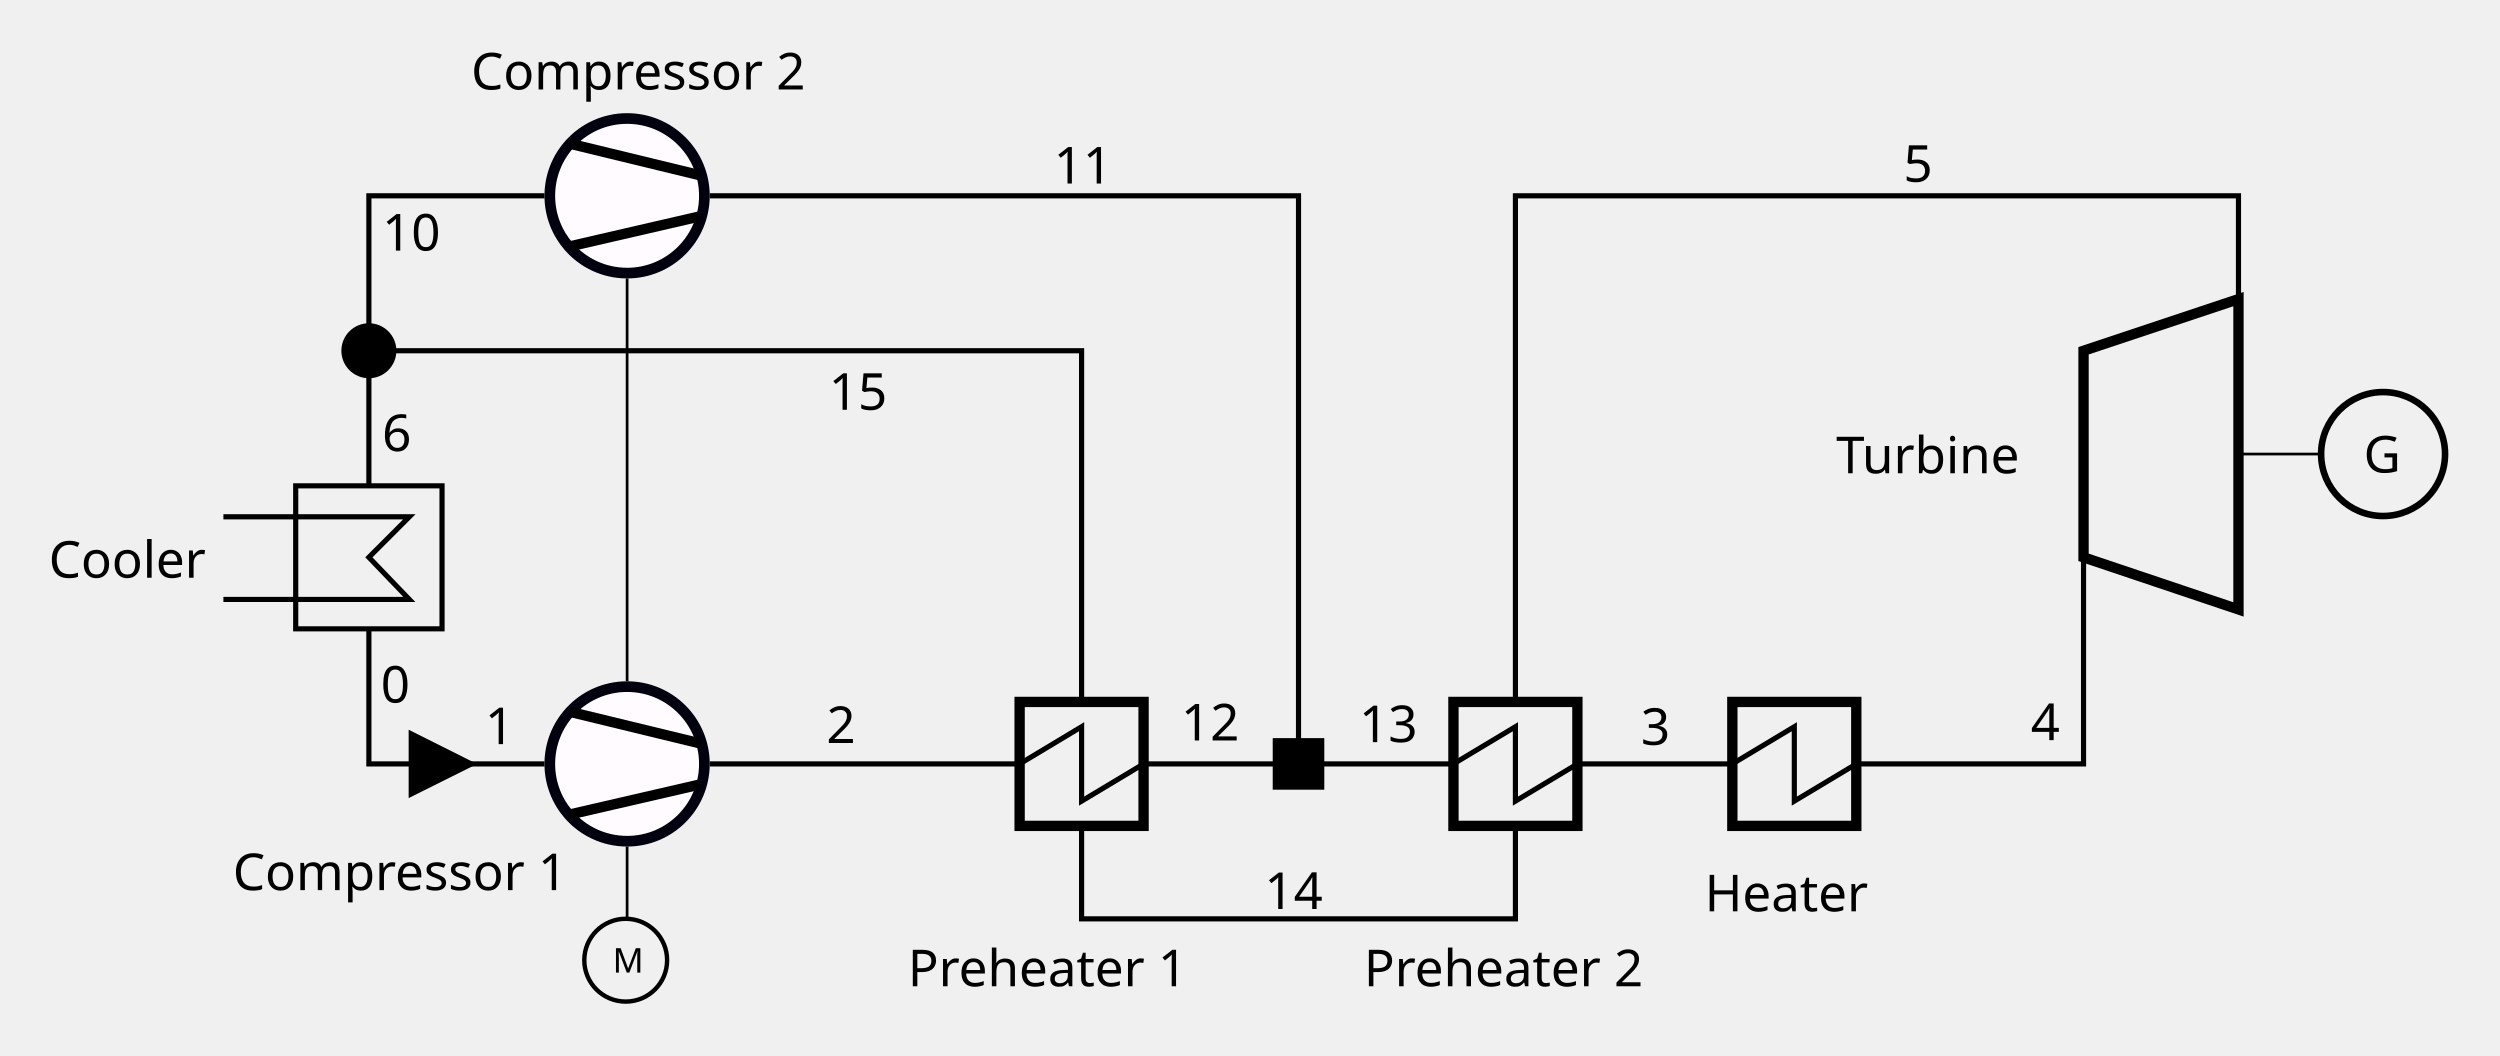
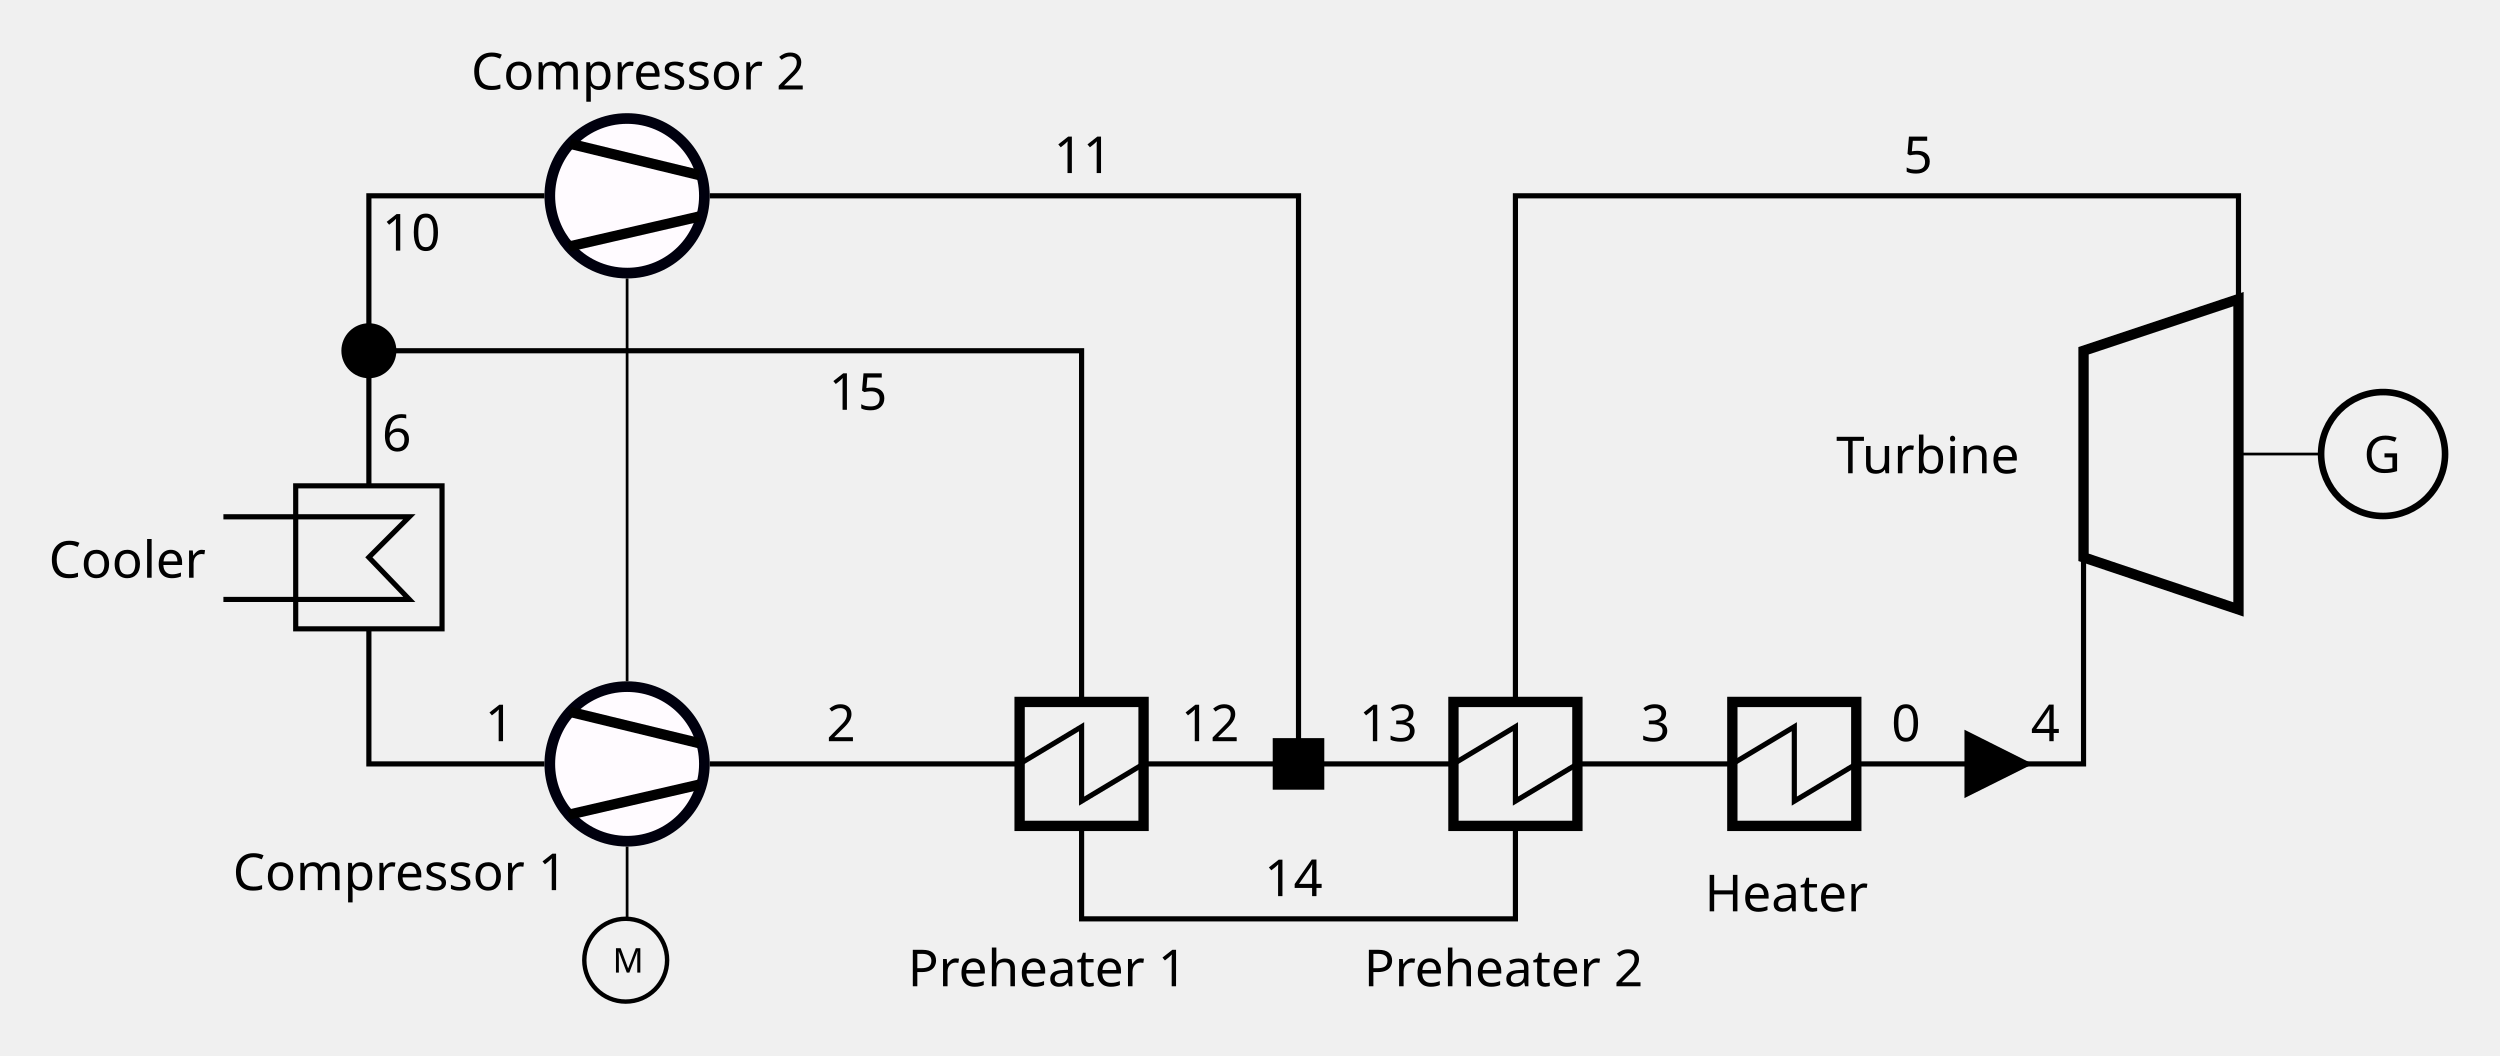
<svg xmlns="http://www.w3.org/2000/svg" xmlns:xlink="http://www.w3.org/1999/xlink" id="svg8" version="1.1" viewBox="0 0 242.03 102.18" height="102.18mm" width="242.03mm">
  <defs id="defs2">
    <linearGradient id="linearGradient2073">
      <stop id="stop2069" offset="0" style="stop-color:#000000;stop-opacity:1;" />
      <stop id="stop2071" offset="1" style="stop-color:#000000;stop-opacity:0;" />
    </linearGradient>
    <rect id="rect1009" height="0" width="12.5" y="-75" x="50" />
    <linearGradient gradientTransform="translate(0.2924316,-2.377988)" gradientUnits="userSpaceOnUse" y2="204.982" x2="223.365" y1="204.982" x1="221.694" id="linearGradient2075" xlink:href="#linearGradient2073" />
  </defs>
  <g id="layer1" transform="translate(-24.31659,-51.04267)">
    <path id="path1031-6-0-0" style="fill:none;stroke:#000000;stroke-width:1;stroke-miterlimit:4;stroke-dasharray:none" d="m 241.028,79.999 -15,5 v 20 l 15,5.045 z" />
    <path id="path1855" d="m 135.028,124.999 h 30" style="fill:none;stroke:#000000;stroke-width:0.5;stroke-linecap:butt;stroke-linejoin:miter;stroke-miterlimit:4;stroke-dasharray:none;stroke-opacity:1" />
    <text xml:space="preserve" style="font-size:4.233px;line-height:1.25;font-family:sans-serif;fill:#ffffff;fill-opacity:1;stroke-width:0.265" x="148.428" y="126.794" id="text1437-2-732-1-8">
      <tspan id="tspan1435-1-9-8-4" x="148.428" y="126.794" style="font-size:4.939px;fill:#ffffff;fill-opacity:1;stroke-width:0.265">0</tspan>
    </text>
    <circle r="2.351" style="fill:#000000;fill-opacity:1;stroke:#000000;stroke-width:0.623;stroke-miterlimit:4;stroke-dasharray:none;stroke-dashoffset:0" id="path1304-2-1-0-0" cx="60.028" cy="84.999" />
    <path id="path1948" d="m 241.028,94.999 h 8" style="fill:none;stroke:#000000;stroke-width:0.265px;stroke-linecap:butt;stroke-linejoin:miter;stroke-opacity:1" />
    <circle r="6" cy="94.999" cx="255.028" id="path1088-4" style="fill:none;stroke:#000000;stroke-width:0.638;stroke-miterlimit:4;stroke-dasharray:none" />
    <text xml:space="preserve" style="font-style:normal;font-weight:normal;font-size:4.939px;line-height:1.25;font-family:sans-serif;fill:#000000;fill-opacity:1;stroke:none;stroke-width:0.265" x="253.15" y="96.792" id="text1171-5">
      <tspan id="tspan1169-3" x="253.15" y="96.792" style="font-size:4.939px;stroke-width:0.265">G</tspan>
    </text>
-     <path id="rect1213-2" style="fill:#000000;fill-opacity:1;stroke:#000000;stroke-width:1;stroke-miterlimit:4;stroke-dasharray:none;stroke-opacity:1" d="m 64.379,122.499 5,2.506 v 0 l -5,2.494 z" />
+     <path id="rect1213-2" style="fill:#000000;fill-opacity:1;stroke:#000000;stroke-width:1;stroke-miterlimit:4;stroke-dasharray:none;stroke-opacity:1" d="m 215,122.499 5,2.506 v 0 l -5,2.494 z" />
    <g transform="rotate(90,0.01445668,-19.98673)" id="g2115">
      <path d="m 152.484,-105 c 0,2.254 -0.996,4.275 -2.572,5.647 -1.314,1.144 -3.032,1.837 -4.911,1.837 -1.942,0 -3.712,-0.74 -5.042,-1.953 -1.5,-1.369 -2.442,-3.339 -2.442,-5.53 0,-4.133 3.351,-7.484 7.484,-7.484 4.133,0 7.484,3.351 7.484,7.484" style="fill:#fffbff;stroke:#00000e;stroke-width:1.033;stroke-miterlimit:4;stroke-dasharray:none;stroke-opacity:1;stop-color:#000000" id="path1764" />
      <path id="path1792" d="m 143,-112 -3.042,12.53" style="fill:none;stroke:#000000;stroke-width:1;stroke-linecap:butt;stroke-linejoin:miter;stroke-miterlimit:4;stroke-dasharray:none;stroke-opacity:1" />
      <path id="path1794" d="M 149.917,-99.359 147,-112" style="fill:none;stroke:#000000;stroke-width:1;stroke-linecap:butt;stroke-linejoin:miter;stroke-miterlimit:4;stroke-dasharray:none;stroke-opacity:1" />
    </g>
    <g id="g1624-4" transform="translate(-20.97228,-57.00119)">
      <rect y="176" x="144" height="12" width="12" id="rect958-2-4-4" style="fill:none;stroke:#000000;stroke-width:1;stroke-miterlimit:4;stroke-dasharray:none" />
      <path id="path960-8-0-25" d="m 156,182 -6,3.6 v -7.2 l -6,3.6" style="fill:none;stroke:#000000;stroke-width:0.5;stroke-linecap:butt;stroke-linejoin:miter;stroke-miterlimit:4;stroke-dasharray:none;stroke-opacity:1" />
    </g>
    <rect y="122.657" x="147.686" height="4.683" width="4.683" id="rect1435-2-23-1-5-9-5-4-7-5" style="fill:#000000;fill-opacity:1;stroke:#000000;stroke-width:0.31;stroke-miterlimit:4;stroke-dasharray:none;stroke-dashoffset:0" />
    <g transform="translate(21.02772,-57.00119)" id="g1624-4-1">
      <rect style="fill:none;stroke:#000000;stroke-width:1;stroke-miterlimit:4;stroke-dasharray:none" id="rect958-2-4-4-3" width="12" height="12" x="144" y="176" />
      <path style="fill:none;stroke:#000000;stroke-width:0.5;stroke-linecap:butt;stroke-linejoin:miter;stroke-miterlimit:4;stroke-dasharray:none;stroke-opacity:1" d="m 156,182 -6,3.6 v -7.2 l -6,3.6" id="path960-8-0-25-9" />
    </g>
    <g transform="translate(48.02772,-57.00119)" id="g1624-4-7">
      <rect style="fill:none;stroke:#000000;stroke-width:1;stroke-miterlimit:4;stroke-dasharray:none" id="rect958-2-4-4-9" width="12" height="12" x="144" y="176" />
      <path style="fill:none;stroke:#000000;stroke-width:0.5;stroke-linecap:butt;stroke-linejoin:miter;stroke-miterlimit:4;stroke-dasharray:none;stroke-opacity:1" d="m 156,182 -6,3.6 v -7.2 l -6,3.6" id="path960-8-0-25-4" />
    </g>
    <g transform="rotate(90,25.01446,-4.98674)" id="g2293">
      <g style="stroke-width:0.5;stroke-miterlimit:4;stroke-dasharray:none" transform="rotate(90,253.3782,13.54486)" id="g1632-9-8">
        <path style="fill:none;stroke:#000000;stroke-width:0.5;stroke-linecap:butt;stroke-linejoin:miter;stroke-miterlimit:4;stroke-dasharray:none;stroke-opacity:1" d="m 213.917,127.846 h -18 l 3.917,4.077 -3.917,3.923 h 8 10" id="path984-0-9" />
        <path id="rect986-1-1" style="fill:none;stroke:#000000;stroke-width:0.5;stroke-miterlimit:4;stroke-dasharray:none" d="m 192.75,125 h 14.167 v 13.846 h -14.167 z" />
      </g>
    </g>
    <path id="path2208-4" d="M 93.028,124.999 H 123.028" style="fill:none;stroke:#000000;stroke-width:0.5;stroke-linecap:butt;stroke-linejoin:miter;stroke-miterlimit:4;stroke-dasharray:none;stroke-opacity:1" />
    <path id="path2295" d="m 77.028,124.999 h -17 v -13" style="fill:none;stroke:#000000;stroke-width:0.5;stroke-linecap:butt;stroke-linejoin:miter;stroke-miterlimit:4;stroke-dasharray:none;stroke-opacity:1" />
    <path id="path2297" d="m 60.028,97.999 v -13" style="fill:none;stroke:#000000;stroke-width:0.5;stroke-linecap:butt;stroke-linejoin:miter;stroke-miterlimit:4;stroke-dasharray:none;stroke-opacity:1" />
    <g id="g2115-1" transform="rotate(90,27.51446,-47.48674)">
      <path id="path1764-9" style="fill:#fffbff;stroke:#00000e;stroke-width:1.033;stroke-miterlimit:4;stroke-dasharray:none;stroke-opacity:1;stop-color:#000000" d="m 152.484,-105 c 0,2.254 -0.996,4.275 -2.572,5.647 -1.314,1.144 -3.032,1.837 -4.911,1.837 -1.942,0 -3.712,-0.74 -5.042,-1.953 -1.5,-1.369 -2.442,-3.339 -2.442,-5.53 0,-4.133 3.351,-7.484 7.484,-7.484 4.133,0 7.484,3.351 7.484,7.484" />
      <path style="fill:none;stroke:#000000;stroke-width:1;stroke-linecap:butt;stroke-linejoin:miter;stroke-miterlimit:4;stroke-dasharray:none;stroke-opacity:1" d="m 143,-112 -3.042,12.53" id="path1792-8" />
      <path style="fill:none;stroke:#000000;stroke-width:1;stroke-linecap:butt;stroke-linejoin:miter;stroke-miterlimit:4;stroke-dasharray:none;stroke-opacity:1" d="M 149.917,-99.359 147,-112" id="path1794-0" />
    </g>
    <path id="path2329" d="m 60.028,84.999 h 69 v 34" style="fill:none;stroke:#000000;stroke-width:0.5;stroke-linecap:butt;stroke-linejoin:miter;stroke-miterlimit:4;stroke-dasharray:none;stroke-opacity:1" />
    <path id="path2331" d="m 129.028,130.999 v 9 h 42 v -9" style="fill:none;stroke:#000000;stroke-width:0.5;stroke-linecap:butt;stroke-linejoin:miter;stroke-miterlimit:4;stroke-dasharray:none;stroke-opacity:1" />
    <path id="path2337" d="m 60.028,84.999 v -15 h 17" style="fill:none;stroke:#000000;stroke-width:0.5;stroke-linecap:butt;stroke-linejoin:miter;stroke-miterlimit:4;stroke-dasharray:none;stroke-opacity:1" />
    <path id="path2339" d="M 85.028,77.999 V 116.999" style="fill:none;stroke:#000000;stroke-width:0.265px;stroke-linecap:butt;stroke-linejoin:miter;stroke-opacity:1" />
    <path id="path2341" d="m 93.028,69.999 h 57 v 55" style="fill:none;stroke:#000000;stroke-width:0.5;stroke-linecap:butt;stroke-linejoin:miter;stroke-miterlimit:4;stroke-dasharray:none;stroke-opacity:1" />
    <path id="path2343" d="m 177.028,124.999 h 15" style="fill:none;stroke:#000000;stroke-width:0.5;stroke-linecap:butt;stroke-linejoin:miter;stroke-miterlimit:4;stroke-dasharray:none;stroke-opacity:1" />
    <circle style="fill:none;fill-opacity:1;stroke:#000000;stroke-width:0.426;stroke-miterlimit:4;stroke-dasharray:none;stroke-opacity:1" id="path1088-4-5-55-3" cx="84.892" cy="144" r="4.009" />
    <text id="text1171-5-7-3-0" y="145.198" x="83.637" style="font-style:normal;font-weight:normal;font-size:3.3px;line-height:1.25;font-family:sans-serif;fill:#ffb400;fill-opacity:1;stroke:none;stroke-width:0.177" xml:space="preserve">
      <tspan style="font-size:3.3px;fill:#000000;fill-opacity:1;stroke-width:0.177" y="145.198" x="83.637" id="tspan1169-0-6-4-6">M</tspan>
    </text>
    <path id="path2370" d="m 85.028,132.999 v 7" style="fill:none;stroke:#000000;stroke-width:0.265px;stroke-linecap:butt;stroke-linejoin:miter;stroke-opacity:1" />
    <path style="fill:none;stroke:#000000;stroke-width:0.5;stroke-linecap:butt;stroke-linejoin:miter;stroke-miterlimit:4;stroke-dasharray:none;stroke-opacity:1" d="m 204.028,124.999 h 22 v -20" id="path1763" />
    <path style="fill:none;stroke:#000000;stroke-width:0.5;stroke-linecap:butt;stroke-linejoin:miter;stroke-miterlimit:4;stroke-dasharray:none;stroke-opacity:1" d="M 171.028,118.999 V 69.999 h 70 v 10" id="path1765" />
-     <text xml:space="preserve" style="font-size:4.939px;line-height:1.25;font-family:sans-serif;stroke-width:0.265" x="220.919" y="122.694" id="text1297-7">
-       <tspan id="tspan1295-4" x="220.919" y="122.694" style="stroke-width:0.265">4</tspan>
+     <text xml:space="preserve" style="font-size:4.939px;line-height:1.25;font-family:sans-serif;stroke-width:0.265" x="220.919" y="122.8" id="text1297-7">
+       <tspan id="tspan1295-4" x="220.919" y="122.8" style="stroke-width:0.265">4</tspan>
    </text>
-     <text xml:space="preserve" style="font-size:4.939px;line-height:1.25;font-family:sans-serif;stroke-width:0.265" x="208.594" y="68.644" id="text1297-0">
-       <tspan id="tspan1295-2" x="208.594" y="68.644" style="stroke-width:0.265">5</tspan>
+     <text xml:space="preserve" style="font-size:4.939px;line-height:1.25;font-family:sans-serif;stroke-width:0.265" x="208.594" y="67.8" id="text1297-0">
+       <tspan id="tspan1295-2" x="208.594" y="67.8" style="stroke-width:0.265">5</tspan>
    </text>
-     <text xml:space="preserve" style="font-size:4.939px;line-height:1.25;font-family:sans-serif;stroke-width:0.265" x="126.335" y="68.811" id="text1297-74">
-       <tspan id="tspan1295-7" x="126.335" y="68.811" style="stroke-width:0.265">11</tspan>
+     <text xml:space="preserve" style="font-size:4.939px;line-height:1.25;font-family:sans-serif;stroke-width:0.265" x="126.335" y="67.8" id="text1297-74">
+       <tspan id="tspan1295-7" x="126.335" y="67.8" style="stroke-width:0.265">11</tspan>
    </text>
-     <text xml:space="preserve" style="font-size:4.939px;line-height:1.25;font-family:sans-serif;stroke-width:0.265" x="183.178" y="123.15" id="text1297-6">
-       <tspan id="tspan1295-6" x="183.178" y="123.15" style="stroke-width:0.265">3</tspan>
+     <text xml:space="preserve" style="font-size:4.939px;line-height:1.25;font-family:sans-serif;stroke-width:0.265" x="183.178" y="122.8" id="text1297-6">
+       <tspan id="tspan1295-6" x="183.178" y="122.8" style="stroke-width:0.265">3</tspan>
    </text>
-     <text xml:space="preserve" style="font-size:4.939px;line-height:1.25;font-family:sans-serif;stroke-width:0.265" x="155.898" y="122.891" id="text1297-03">
-       <tspan id="tspan1295-73" x="155.898" y="122.891" style="stroke-width:0.265">13</tspan>
+     <text xml:space="preserve" style="font-size:4.939px;line-height:1.25;font-family:sans-serif;stroke-width:0.265" x="155.898" y="122.8" id="text1297-03">
+       <tspan id="tspan1295-73" x="155.898" y="122.8" style="stroke-width:0.265">13</tspan>
    </text>
-     <text xml:space="preserve" style="font-size:4.939px;line-height:1.25;font-family:sans-serif;stroke-width:0.265" x="138.658" y="122.724" id="text1297-5">
-       <tspan id="tspan1295-41" x="138.658" y="122.724" style="stroke-width:0.265">12</tspan>
+     <text xml:space="preserve" style="font-size:4.939px;line-height:1.25;font-family:sans-serif;stroke-width:0.265" x="138.658" y="122.8" id="text1297-5">
+       <tspan id="tspan1295-41" x="138.658" y="122.8" style="stroke-width:0.265">12</tspan>
    </text>
-     <text xml:space="preserve" style="font-size:4.939px;line-height:1.25;font-family:sans-serif;stroke-width:0.265" x="104.327" y="122.975" id="text1297-8">
-       <tspan id="tspan1295-8" x="104.327" y="122.975" style="stroke-width:0.265">2</tspan>
+     <text xml:space="preserve" style="font-size:4.939px;line-height:1.25;font-family:sans-serif;stroke-width:0.265" x="104.327" y="122.8" id="text1297-8">
+       <tspan id="tspan1295-8" x="104.327" y="122.8" style="stroke-width:0.265">2</tspan>
    </text>
-     <text xml:space="preserve" style="font-size:4.939px;line-height:1.25;font-family:sans-serif;stroke-width:0.265" x="71.264" y="123.084" id="text1297-65">
-       <tspan id="tspan1295-5" x="71.264" y="123.084" style="stroke-width:0.265">1</tspan>
+     <text xml:space="preserve" style="font-size:4.939px;line-height:1.25;font-family:sans-serif;stroke-width:0.265" x="71.264" y="122.8" id="text1297-65">
+       <tspan id="tspan1295-5" x="71.264" y="122.8" style="stroke-width:0.265">1</tspan>
    </text>
    <text xml:space="preserve" style="font-size:4.939px;line-height:1.25;font-family:sans-serif;stroke-width:0.265" x="61.316" y="94.712" id="text1297-82">
      <tspan id="tspan1295-55" x="61.316" y="94.712" style="stroke-width:0.265">6</tspan>
    </text>
    <text xml:space="preserve" style="font-size:4.939px;line-height:1.25;font-family:sans-serif;stroke-width:0.265" x="104.559" y="90.716" id="text1297-2">
      <tspan id="tspan1295-51" x="104.559" y="90.716" style="stroke-width:0.265">15</tspan>
    </text>
    <text xml:space="preserve" style="font-size:4.939px;line-height:1.25;font-family:sans-serif;stroke-width:0.265" x="61.316" y="75.298" id="text1297-86">
      <tspan id="tspan1295-88" x="61.316" y="75.298" style="stroke-width:0.265">10</tspan>
    </text>
-     <text xml:space="preserve" style="font-size:4.939px;line-height:1.25;font-family:sans-serif;stroke-width:0.265" x="146.734" y="139.043" id="text1297-9">
-       <tspan id="tspan1295-0" x="146.734" y="139.043" style="stroke-width:0.265">14</tspan>
+     <text xml:space="preserve" style="font-size:4.939px;line-height:1.25;font-family:sans-serif;stroke-width:0.265" x="146.724" y="137.8" id="text1297-9">
+       <tspan id="tspan1295-0" x="146.724" y="137.8" style="stroke-width:0.265">14</tspan>
    </text>
-     <text xml:space="preserve" style="font-size:4.939px;line-height:1.25;font-family:sans-serif;stroke-width:0.265" x="61.188" y="119.061" id="text1297-64">
-       <tspan id="tspan1295-62" x="61.188" y="119.061" style="stroke-width:0.265">0</tspan>
+     <text xml:space="preserve" style="font-size:4.939px;line-height:1.25;font-family:sans-serif;stroke-width:0.265" x="207.43" y="122.8" id="text1297-64">
+       <tspan id="tspan1295-62" x="207.43" y="122.8" style="stroke-width:0.265">0</tspan>
    </text>
    <text id="text1297-74-7" y="137.219" x="46.863" style="font-size:4.939px;line-height:1.25;font-family:sans-serif;stroke-width:0.265" xml:space="preserve">
      <tspan style="stroke-width:0.265" y="137.219" x="46.863" id="tspan1295-7-2">Compressor 1</tspan>
    </text>
    <text id="text1025" y="59.708" x="69.931" style="font-size:4.939px;line-height:1.25;font-family:sans-serif;stroke-width:0.265" xml:space="preserve">
      <tspan style="stroke-width:0.265" y="59.708" x="69.931" id="tspan1023">Compressor 2</tspan>
    </text>
    <text id="text1029" y="106.971" x="29.039" style="font-size:4.939px;line-height:1.25;font-family:sans-serif;stroke-width:0.265" xml:space="preserve">
      <tspan style="stroke-width:0.265" y="106.971" x="29.039" id="tspan1027">Cooler</tspan>
    </text>
    <text id="text1033" y="139.27" x="189.348" style="font-size:4.939px;line-height:1.25;font-family:sans-serif;stroke-width:0.265" xml:space="preserve">
      <tspan style="stroke-width:0.265" y="139.27" x="189.348" id="tspan1031">Heater</tspan>
    </text>
    <text xml:space="preserve" style="font-size:4.939px;line-height:1.25;font-family:sans-serif;stroke-width:0.265" x="112.203" y="146.527" id="text1297-74-7-2">
      <tspan id="tspan1295-7-2-1" x="112.203" y="146.527" style="stroke-width:0.265">Preheater 1</tspan>
    </text>
    <text xml:space="preserve" style="font-size:4.939px;line-height:1.25;font-family:sans-serif;stroke-width:0.265" x="156.354" y="146.527" id="text1297-74-7-4">
      <tspan id="tspan1295-7-2-6" x="156.354" y="146.527" style="stroke-width:0.265">Preheater 2</tspan>
    </text>
    <text id="text1025-3" y="96.864" x="202.081" style="font-size:4.939px;line-height:1.25;font-family:sans-serif;stroke-width:0.265" xml:space="preserve">
      <tspan style="stroke-width:0.265" y="96.864" x="202.081" id="tspan1023-6">Turbine</tspan>
    </text>
  </g>
</svg>
